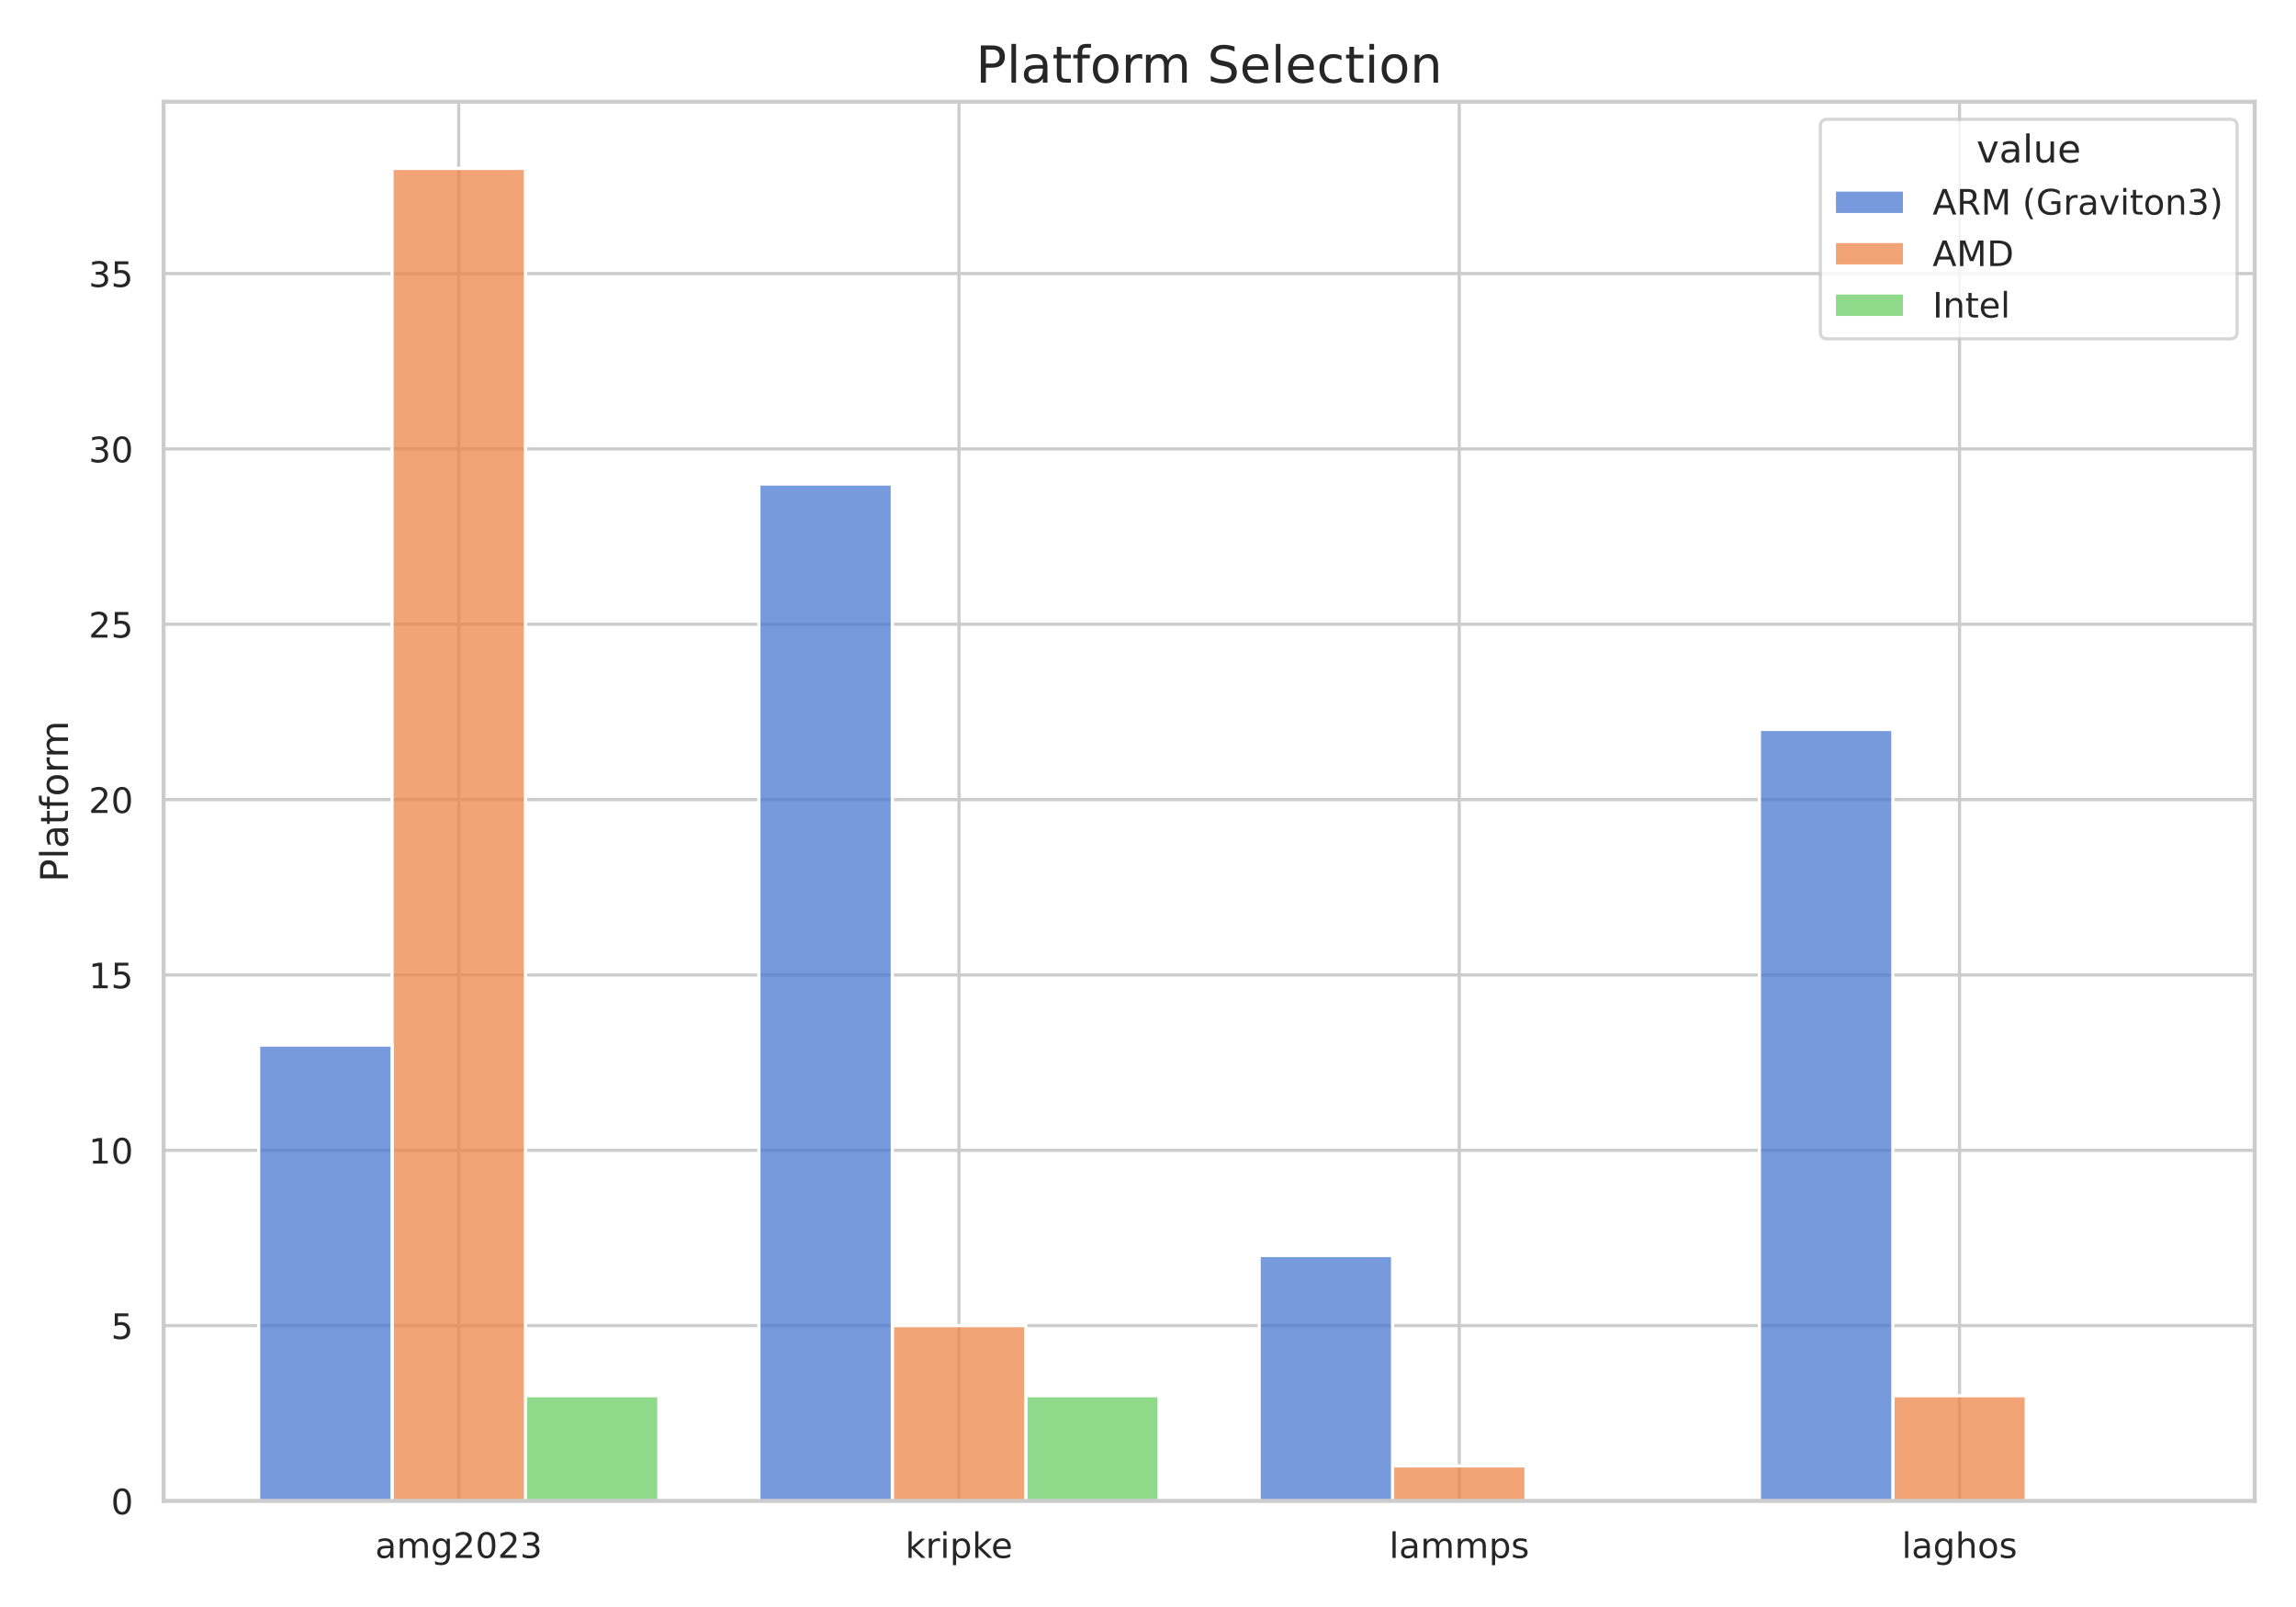
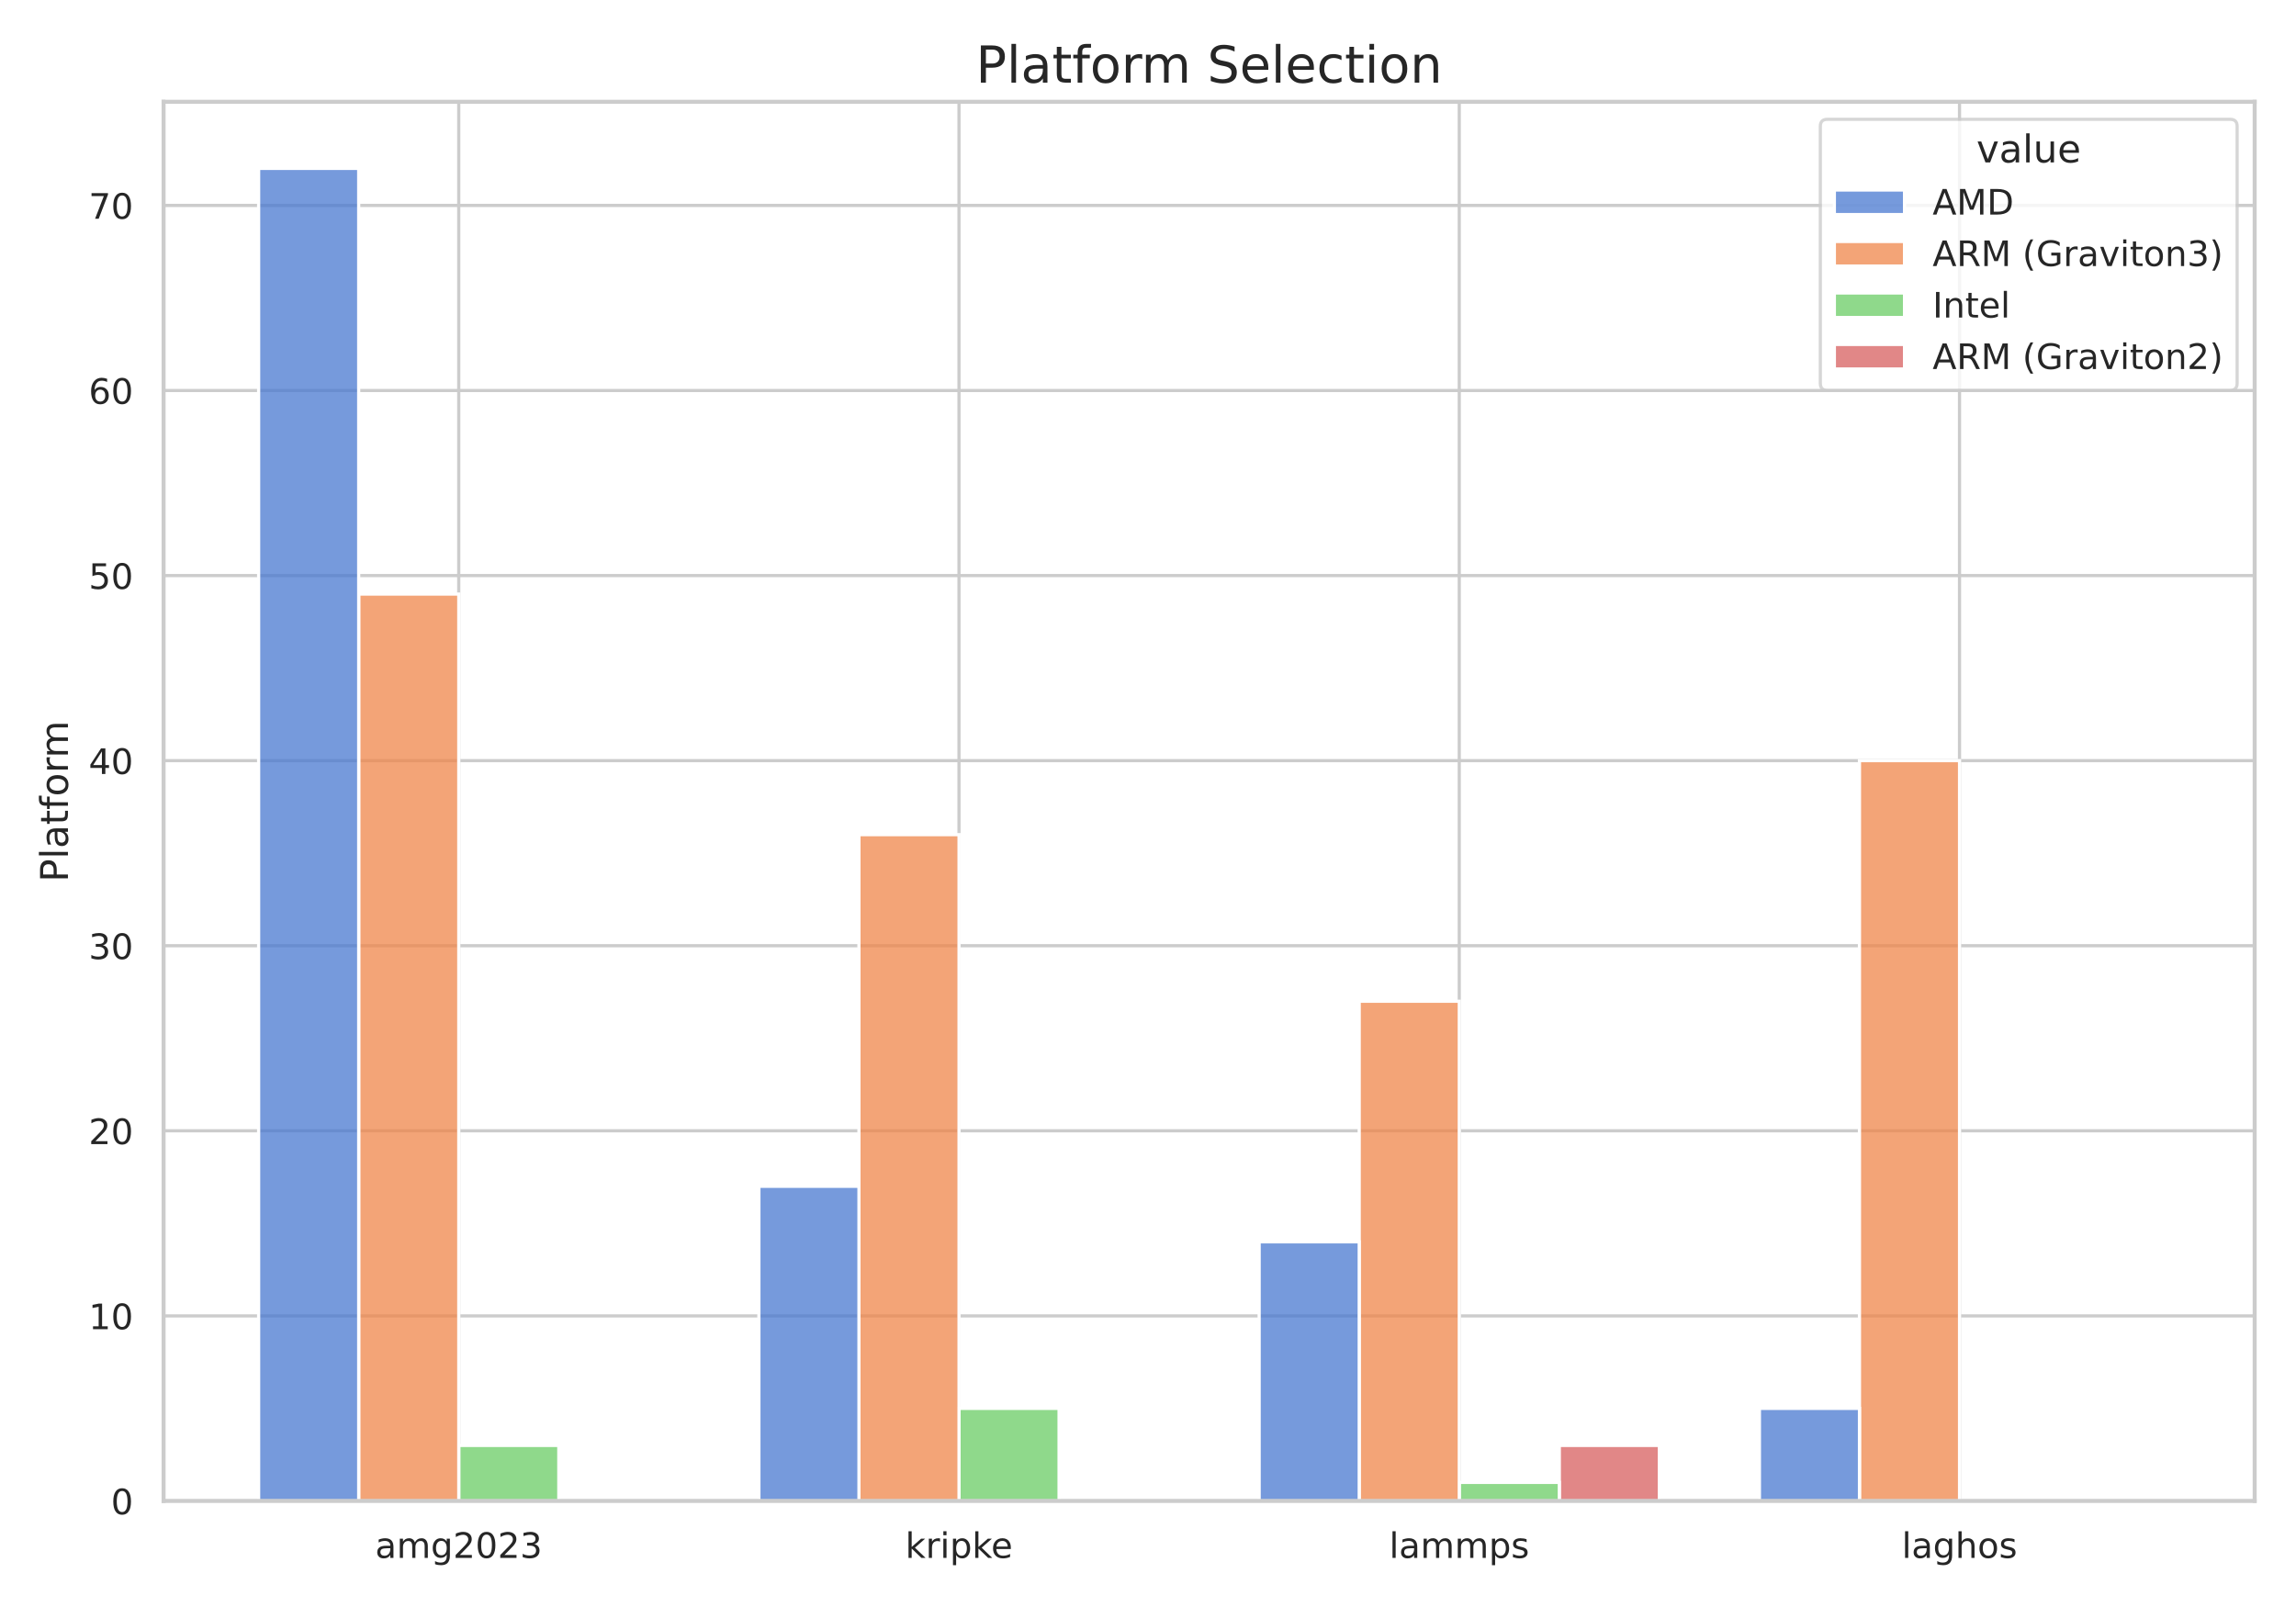
<svg xmlns="http://www.w3.org/2000/svg" xmlns:xlink="http://www.w3.org/1999/xlink" width="720pt" height="504pt" viewBox="0 0 720 504" version="1.1">
  <defs>
    <style type="text/css">*{stroke-linejoin: round; stroke-linecap: butt}</style>
  </defs>
  <g id="figure_1">
    <g id="patch_1">
      <path d="M 0 504  L 720 504  L 720 0  L 0 0  z " style="fill: #ffffff" />
    </g>
    <g id="axes_1">
      <g id="patch_2">
        <path d="M 51.3 470.74  L 707.04 470.74  L 707.04 31.92  L 51.3 31.92  z " style="fill: #ffffff" />
      </g>
      <g id="matplotlib.axis_1">
        <g id="xtick_1">
          <g id="line2d_1">
-             <path d="M 143.857 470.74  L 143.857 31.92  " clip-path="url(#p448a987b25)" style="fill: none; stroke: #cccccc; stroke-linecap: round" />
+             <path d="M 143.857 470.74  L 143.857 31.92  " clip-path="url(#p3494137a84)" style="fill: none; stroke: #cccccc; stroke-linecap: round" />
          </g>
          <g id="text_1">
            <g style="fill: #262626" transform="translate(117.6397 488.5983) scale(0.11 -0.11)">
              <defs>
                <path id="DejaVuSans-61" d="M 2194 1759  Q 1497 1759 1228 1600  Q 959 1441 959 1056  Q 959 750 1161 570  Q 1363 391 1709 391  Q 2188 391 2477 730  Q 2766 1069 2766 1631  L 2766 1759  L 2194 1759  z M 3341 1997  L 3341 0  L 2766 0  L 2766 531  Q 2569 213 2275 61  Q 1981 -91 1556 -91  Q 1019 -91 701 211  Q 384 513 384 1019  Q 384 1609 779 1909  Q 1175 2209 1959 2209  L 2766 2209  L 2766 2266  Q 2766 2663 2505 2880  Q 2244 3097 1772 3097  Q 1472 3097 1187 3025  Q 903 2953 641 2809  L 641 3341  Q 956 3463 1253 3523  Q 1550 3584 1831 3584  Q 2591 3584 2966 3190  Q 3341 2797 3341 1997  z " transform="scale(0.015625)" />
                <path id="DejaVuSans-6d" d="M 3328 2828  Q 3544 3216 3844 3400  Q 4144 3584 4550 3584  Q 5097 3584 5394 3201  Q 5691 2819 5691 2113  L 5691 0  L 5113 0  L 5113 2094  Q 5113 2597 4934 2840  Q 4756 3084 4391 3084  Q 3944 3084 3684 2787  Q 3425 2491 3425 1978  L 3425 0  L 2847 0  L 2847 2094  Q 2847 2600 2669 2842  Q 2491 3084 2119 3084  Q 1678 3084 1418 2786  Q 1159 2488 1159 1978  L 1159 0  L 581 0  L 581 3500  L 1159 3500  L 1159 2956  Q 1356 3278 1631 3431  Q 1906 3584 2284 3584  Q 2666 3584 2933 3390  Q 3200 3197 3328 2828  z " transform="scale(0.015625)" />
                <path id="DejaVuSans-67" d="M 2906 1791  Q 2906 2416 2648 2759  Q 2391 3103 1925 3103  Q 1463 3103 1205 2759  Q 947 2416 947 1791  Q 947 1169 1205 825  Q 1463 481 1925 481  Q 2391 481 2648 825  Q 2906 1169 2906 1791  z M 3481 434  Q 3481 -459 3084 -895  Q 2688 -1331 1869 -1331  Q 1566 -1331 1297 -1286  Q 1028 -1241 775 -1147  L 775 -588  Q 1028 -725 1275 -790  Q 1522 -856 1778 -856  Q 2344 -856 2625 -561  Q 2906 -266 2906 331  L 2906 616  Q 2728 306 2450 153  Q 2172 0 1784 0  Q 1141 0 747 490  Q 353 981 353 1791  Q 353 2603 747 3093  Q 1141 3584 1784 3584  Q 2172 3584 2450 3431  Q 2728 3278 2906 2969  L 2906 3500  L 3481 3500  L 3481 434  z " transform="scale(0.015625)" />
                <path id="DejaVuSans-32" d="M 1228 531  L 3431 531  L 3431 0  L 469 0  L 469 531  Q 828 903 1448 1529  Q 2069 2156 2228 2338  Q 2531 2678 2651 2914  Q 2772 3150 2772 3378  Q 2772 3750 2511 3984  Q 2250 4219 1831 4219  Q 1534 4219 1204 4116  Q 875 4013 500 3803  L 500 4441  Q 881 4594 1212 4672  Q 1544 4750 1819 4750  Q 2544 4750 2975 4387  Q 3406 4025 3406 3419  Q 3406 3131 3298 2873  Q 3191 2616 2906 2266  Q 2828 2175 2409 1742  Q 1991 1309 1228 531  z " transform="scale(0.015625)" />
                <path id="DejaVuSans-30" d="M 2034 4250  Q 1547 4250 1301 3770  Q 1056 3291 1056 2328  Q 1056 1369 1301 889  Q 1547 409 2034 409  Q 2525 409 2770 889  Q 3016 1369 3016 2328  Q 3016 3291 2770 3770  Q 2525 4250 2034 4250  z M 2034 4750  Q 2819 4750 3233 4129  Q 3647 3509 3647 2328  Q 3647 1150 3233 529  Q 2819 -91 2034 -91  Q 1250 -91 836 529  Q 422 1150 422 2328  Q 422 3509 836 4129  Q 1250 4750 2034 4750  z " transform="scale(0.015625)" />
                <path id="DejaVuSans-33" d="M 2597 2516  Q 3050 2419 3304 2112  Q 3559 1806 3559 1356  Q 3559 666 3084 287  Q 2609 -91 1734 -91  Q 1441 -91 1130 -33  Q 819 25 488 141  L 488 750  Q 750 597 1062 519  Q 1375 441 1716 441  Q 2309 441 2620 675  Q 2931 909 2931 1356  Q 2931 1769 2642 2001  Q 2353 2234 1838 2234  L 1294 2234  L 1294 2753  L 1863 2753  Q 2328 2753 2575 2939  Q 2822 3125 2822 3475  Q 2822 3834 2567 4026  Q 2313 4219 1838 4219  Q 1578 4219 1281 4162  Q 984 4106 628 3988  L 628 4550  Q 988 4650 1302 4700  Q 1616 4750 1894 4750  Q 2613 4750 3031 4423  Q 3450 4097 3450 3541  Q 3450 3153 3228 2886  Q 3006 2619 2597 2516  z " transform="scale(0.015625)" />
              </defs>
              <use xlink:href="#DejaVuSans-61" />
              <use xlink:href="#DejaVuSans-6d" x="61.279" />
              <use xlink:href="#DejaVuSans-67" x="158.691" />
              <use xlink:href="#DejaVuSans-32" x="222.168" />
              <use xlink:href="#DejaVuSans-30" x="285.791" />
              <use xlink:href="#DejaVuSans-32" x="349.414" />
              <use xlink:href="#DejaVuSans-33" x="413.037" />
            </g>
          </g>
        </g>
        <g id="xtick_2">
          <g id="line2d_2">
-             <path d="M 300.732 470.74  L 300.732 31.92  " clip-path="url(#p448a987b25)" style="fill: none; stroke: #cccccc; stroke-linecap: round" />
+             <path d="M 300.732 470.74  L 300.732 31.92  " clip-path="url(#p3494137a84)" style="fill: none; stroke: #cccccc; stroke-linecap: round" />
          </g>
          <g id="text_2">
            <g style="fill: #262626" transform="translate(283.897 488.5983) scale(0.11 -0.11)">
              <defs>
                <path id="DejaVuSans-6b" d="M 581 4863  L 1159 4863  L 1159 1991  L 2875 3500  L 3609 3500  L 1753 1863  L 3688 0  L 2938 0  L 1159 1709  L 1159 0  L 581 0  L 581 4863  z " transform="scale(0.015625)" />
                <path id="DejaVuSans-72" d="M 2631 2963  Q 2534 3019 2420 3045  Q 2306 3072 2169 3072  Q 1681 3072 1420 2755  Q 1159 2438 1159 1844  L 1159 0  L 581 0  L 581 3500  L 1159 3500  L 1159 2956  Q 1341 3275 1631 3429  Q 1922 3584 2338 3584  Q 2397 3584 2469 3576  Q 2541 3569 2628 3553  L 2631 2963  z " transform="scale(0.015625)" />
                <path id="DejaVuSans-69" d="M 603 3500  L 1178 3500  L 1178 0  L 603 0  L 603 3500  z M 603 4863  L 1178 4863  L 1178 4134  L 603 4134  L 603 4863  z " transform="scale(0.015625)" />
                <path id="DejaVuSans-70" d="M 1159 525  L 1159 -1331  L 581 -1331  L 581 3500  L 1159 3500  L 1159 2969  Q 1341 3281 1617 3432  Q 1894 3584 2278 3584  Q 2916 3584 3314 3078  Q 3713 2572 3713 1747  Q 3713 922 3314 415  Q 2916 -91 2278 -91  Q 1894 -91 1617 61  Q 1341 213 1159 525  z M 3116 1747  Q 3116 2381 2855 2742  Q 2594 3103 2138 3103  Q 1681 3103 1420 2742  Q 1159 2381 1159 1747  Q 1159 1113 1420 752  Q 1681 391 2138 391  Q 2594 391 2855 752  Q 3116 1113 3116 1747  z " transform="scale(0.015625)" />
                <path id="DejaVuSans-65" d="M 3597 1894  L 3597 1613  L 953 1613  Q 991 1019 1311 708  Q 1631 397 2203 397  Q 2534 397 2845 478  Q 3156 559 3463 722  L 3463 178  Q 3153 47 2828 -22  Q 2503 -91 2169 -91  Q 1331 -91 842 396  Q 353 884 353 1716  Q 353 2575 817 3079  Q 1281 3584 2069 3584  Q 2775 3584 3186 3129  Q 3597 2675 3597 1894  z M 3022 2063  Q 3016 2534 2758 2815  Q 2500 3097 2075 3097  Q 1594 3097 1305 2825  Q 1016 2553 972 2059  L 3022 2063  z " transform="scale(0.015625)" />
              </defs>
              <use xlink:href="#DejaVuSans-6b" />
              <use xlink:href="#DejaVuSans-72" x="57.91" />
              <use xlink:href="#DejaVuSans-69" x="99.023" />
              <use xlink:href="#DejaVuSans-70" x="126.807" />
              <use xlink:href="#DejaVuSans-6b" x="190.283" />
              <use xlink:href="#DejaVuSans-65" x="244.568" />
            </g>
          </g>
        </g>
        <g id="xtick_3">
          <g id="line2d_3">
-             <path d="M 457.608 470.74  L 457.608 31.92  " clip-path="url(#p448a987b25)" style="fill: none; stroke: #cccccc; stroke-linecap: round" />
+             <path d="M 457.608 470.74  L 457.608 31.92  " clip-path="url(#p3494137a84)" style="fill: none; stroke: #cccccc; stroke-linecap: round" />
          </g>
          <g id="text_3">
            <g style="fill: #262626" transform="translate(435.6379 488.5983) scale(0.11 -0.11)">
              <defs>
                <path id="DejaVuSans-6c" d="M 603 4863  L 1178 4863  L 1178 0  L 603 0  L 603 4863  z " transform="scale(0.015625)" />
                <path id="DejaVuSans-73" d="M 2834 3397  L 2834 2853  Q 2591 2978 2328 3040  Q 2066 3103 1784 3103  Q 1356 3103 1142 2972  Q 928 2841 928 2578  Q 928 2378 1081 2264  Q 1234 2150 1697 2047  L 1894 2003  Q 2506 1872 2764 1633  Q 3022 1394 3022 966  Q 3022 478 2636 193  Q 2250 -91 1575 -91  Q 1294 -91 989 -36  Q 684 19 347 128  L 347 722  Q 666 556 975 473  Q 1284 391 1588 391  Q 1994 391 2212 530  Q 2431 669 2431 922  Q 2431 1156 2273 1281  Q 2116 1406 1581 1522  L 1381 1569  Q 847 1681 609 1914  Q 372 2147 372 2553  Q 372 3047 722 3315  Q 1072 3584 1716 3584  Q 2034 3584 2315 3537  Q 2597 3491 2834 3397  z " transform="scale(0.015625)" />
              </defs>
              <use xlink:href="#DejaVuSans-6c" />
              <use xlink:href="#DejaVuSans-61" x="27.783" />
              <use xlink:href="#DejaVuSans-6d" x="89.062" />
              <use xlink:href="#DejaVuSans-6d" x="186.475" />
              <use xlink:href="#DejaVuSans-70" x="283.887" />
              <use xlink:href="#DejaVuSans-73" x="347.363" />
            </g>
          </g>
        </g>
        <g id="xtick_4">
          <g id="line2d_4">
-             <path d="M 614.483 470.74  L 614.483 31.92  " clip-path="url(#p448a987b25)" style="fill: none; stroke: #cccccc; stroke-linecap: round" />
+             <path d="M 614.483 470.74  L 614.483 31.92  " clip-path="url(#p3494137a84)" style="fill: none; stroke: #cccccc; stroke-linecap: round" />
          </g>
          <g id="text_4">
            <g style="fill: #262626" transform="translate(596.3772 488.5983) scale(0.11 -0.11)">
              <defs>
                <path id="DejaVuSans-68" d="M 3513 2113  L 3513 0  L 2938 0  L 2938 2094  Q 2938 2591 2744 2837  Q 2550 3084 2163 3084  Q 1697 3084 1428 2787  Q 1159 2491 1159 1978  L 1159 0  L 581 0  L 581 4863  L 1159 4863  L 1159 2956  Q 1366 3272 1645 3428  Q 1925 3584 2291 3584  Q 2894 3584 3203 3211  Q 3513 2838 3513 2113  z " transform="scale(0.015625)" />
                <path id="DejaVuSans-6f" d="M 1959 3097  Q 1497 3097 1228 2736  Q 959 2375 959 1747  Q 959 1119 1226 758  Q 1494 397 1959 397  Q 2419 397 2687 759  Q 2956 1122 2956 1747  Q 2956 2369 2687 2733  Q 2419 3097 1959 3097  z M 1959 3584  Q 2709 3584 3137 3096  Q 3566 2609 3566 1747  Q 3566 888 3137 398  Q 2709 -91 1959 -91  Q 1206 -91 779 398  Q 353 888 353 1747  Q 353 2609 779 3096  Q 1206 3584 1959 3584  z " transform="scale(0.015625)" />
              </defs>
              <use xlink:href="#DejaVuSans-6c" />
              <use xlink:href="#DejaVuSans-61" x="27.783" />
              <use xlink:href="#DejaVuSans-67" x="89.062" />
              <use xlink:href="#DejaVuSans-68" x="152.539" />
              <use xlink:href="#DejaVuSans-6f" x="215.918" />
              <use xlink:href="#DejaVuSans-73" x="277.1" />
            </g>
          </g>
        </g>
      </g>
      <g id="matplotlib.axis_2">
        <g id="ytick_1">
          <g id="line2d_5">
-             <path d="M 51.3 470.74  L 707.04 470.74  " clip-path="url(#p448a987b25)" style="fill: none; stroke: #cccccc; stroke-linecap: round" />
+             <path d="M 51.3 470.74  L 707.04 470.74  " clip-path="url(#p3494137a84)" style="fill: none; stroke: #cccccc; stroke-linecap: round" />
          </g>
          <g id="text_5">
            <g style="fill: #262626" transform="translate(34.80125 474.9191) scale(0.11 -0.11)">
              <use xlink:href="#DejaVuSans-30" />
            </g>
          </g>
        </g>
        <g id="ytick_2">
          <g id="line2d_6">
-             <path d="M 51.3 415.75  L 707.04 415.75  " clip-path="url(#p448a987b25)" style="fill: none; stroke: #cccccc; stroke-linecap: round" />
+             <path d="M 51.3 412.695  L 707.04 412.695  " clip-path="url(#p3494137a84)" style="fill: none; stroke: #cccccc; stroke-linecap: round" />
          </g>
          <g id="text_6">
-             <g style="fill: #262626" transform="translate(34.80125 419.9292) scale(0.11 -0.11)">
-               <defs>
-                 <path id="DejaVuSans-35" d="M 691 4666  L 3169 4666  L 3169 4134  L 1269 4134  L 1269 2991  Q 1406 3038 1543 3061  Q 1681 3084 1819 3084  Q 2600 3084 3056 2656  Q 3513 2228 3513 1497  Q 3513 744 3044 326  Q 2575 -91 1722 -91  Q 1428 -91 1123 -41  Q 819 9 494 109  L 494 744  Q 775 591 1075 516  Q 1375 441 1709 441  Q 2250 441 2565 725  Q 2881 1009 2881 1497  Q 2881 1984 2565 2268  Q 2250 2553 1709 2553  Q 1456 2553 1204 2497  Q 953 2441 691 2322  L 691 4666  z " transform="scale(0.015625)" />
-               </defs>
-               <use xlink:href="#DejaVuSans-35" />
+             <g style="fill: #262626" transform="translate(27.8025 416.8742) scale(0.11 -0.11)">
+               <defs>
+                 <path id="DejaVuSans-31" d="M 794 531  L 1825 531  L 1825 4091  L 703 3866  L 703 4441  L 1819 4666  L 2450 4666  L 2450 531  L 3481 531  L 3481 0  L 794 0  L 794 531  z " transform="scale(0.015625)" />
+               </defs>
+               <use xlink:href="#DejaVuSans-31" />
+               <use xlink:href="#DejaVuSans-30" x="63.623" />
            </g>
          </g>
        </g>
        <g id="ytick_3">
          <g id="line2d_7">
-             <path d="M 51.3 360.76  L 707.04 360.76  " clip-path="url(#p448a987b25)" style="fill: none; stroke: #cccccc; stroke-linecap: round" />
+             <path d="M 51.3 354.65  L 707.04 354.65  " clip-path="url(#p3494137a84)" style="fill: none; stroke: #cccccc; stroke-linecap: round" />
          </g>
          <g id="text_7">
-             <g style="fill: #262626" transform="translate(27.8025 364.9392) scale(0.11 -0.11)">
-               <defs>
-                 <path id="DejaVuSans-31" d="M 794 531  L 1825 531  L 1825 4091  L 703 3866  L 703 4441  L 1819 4666  L 2450 4666  L 2450 531  L 3481 531  L 3481 0  L 794 0  L 794 531  z " transform="scale(0.015625)" />
-               </defs>
-               <use xlink:href="#DejaVuSans-31" />
+             <g style="fill: #262626" transform="translate(27.8025 358.8292) scale(0.11 -0.11)">
+               <use xlink:href="#DejaVuSans-32" />
              <use xlink:href="#DejaVuSans-30" x="63.623" />
            </g>
          </g>
        </g>
        <g id="ytick_4">
          <g id="line2d_8">
-             <path d="M 51.3 305.77  L 707.04 305.77  " clip-path="url(#p448a987b25)" style="fill: none; stroke: #cccccc; stroke-linecap: round" />
+             <path d="M 51.3 296.605  L 707.04 296.605  " clip-path="url(#p3494137a84)" style="fill: none; stroke: #cccccc; stroke-linecap: round" />
          </g>
          <g id="text_8">
-             <g style="fill: #262626" transform="translate(27.8025 309.9492) scale(0.11 -0.11)">
-               <use xlink:href="#DejaVuSans-31" />
-               <use xlink:href="#DejaVuSans-35" x="63.623" />
+             <g style="fill: #262626" transform="translate(27.8025 300.7842) scale(0.11 -0.11)">
+               <use xlink:href="#DejaVuSans-33" />
+               <use xlink:href="#DejaVuSans-30" x="63.623" />
            </g>
          </g>
        </g>
        <g id="ytick_5">
          <g id="line2d_9">
-             <path d="M 51.3 250.78  L 707.04 250.78  " clip-path="url(#p448a987b25)" style="fill: none; stroke: #cccccc; stroke-linecap: round" />
+             <path d="M 51.3 238.56  L 707.04 238.56  " clip-path="url(#p3494137a84)" style="fill: none; stroke: #cccccc; stroke-linecap: round" />
          </g>
          <g id="text_9">
-             <g style="fill: #262626" transform="translate(27.8025 254.9592) scale(0.11 -0.11)">
-               <use xlink:href="#DejaVuSans-32" />
+             <g style="fill: #262626" transform="translate(27.8025 242.7392) scale(0.11 -0.11)">
+               <defs>
+                 <path id="DejaVuSans-34" d="M 2419 4116  L 825 1625  L 2419 1625  L 2419 4116  z M 2253 4666  L 3047 4666  L 3047 1625  L 3713 1625  L 3713 1100  L 3047 1100  L 3047 0  L 2419 0  L 2419 1100  L 313 1100  L 313 1709  L 2253 4666  z " transform="scale(0.015625)" />
+               </defs>
+               <use xlink:href="#DejaVuSans-34" />
              <use xlink:href="#DejaVuSans-30" x="63.623" />
            </g>
          </g>
        </g>
        <g id="ytick_6">
          <g id="line2d_10">
-             <path d="M 51.3 195.79  L 707.04 195.79  " clip-path="url(#p448a987b25)" style="fill: none; stroke: #cccccc; stroke-linecap: round" />
+             <path d="M 51.3 180.515  L 707.04 180.515  " clip-path="url(#p3494137a84)" style="fill: none; stroke: #cccccc; stroke-linecap: round" />
          </g>
          <g id="text_10">
-             <g style="fill: #262626" transform="translate(27.8025 199.9693) scale(0.11 -0.11)">
-               <use xlink:href="#DejaVuSans-32" />
-               <use xlink:href="#DejaVuSans-35" x="63.623" />
+             <g style="fill: #262626" transform="translate(27.8025 184.6943) scale(0.11 -0.11)">
+               <defs>
+                 <path id="DejaVuSans-35" d="M 691 4666  L 3169 4666  L 3169 4134  L 1269 4134  L 1269 2991  Q 1406 3038 1543 3061  Q 1681 3084 1819 3084  Q 2600 3084 3056 2656  Q 3513 2228 3513 1497  Q 3513 744 3044 326  Q 2575 -91 1722 -91  Q 1428 -91 1123 -41  Q 819 9 494 109  L 494 744  Q 775 591 1075 516  Q 1375 441 1709 441  Q 2250 441 2565 725  Q 2881 1009 2881 1497  Q 2881 1984 2565 2268  Q 2250 2553 1709 2553  Q 1456 2553 1204 2497  Q 953 2441 691 2322  L 691 4666  z " transform="scale(0.015625)" />
+               </defs>
+               <use xlink:href="#DejaVuSans-35" />
+               <use xlink:href="#DejaVuSans-30" x="63.623" />
            </g>
          </g>
        </g>
        <g id="ytick_7">
          <g id="line2d_11">
-             <path d="M 51.3 140.8  L 707.04 140.8  " clip-path="url(#p448a987b25)" style="fill: none; stroke: #cccccc; stroke-linecap: round" />
+             <path d="M 51.3 122.47  L 707.04 122.47  " clip-path="url(#p3494137a84)" style="fill: none; stroke: #cccccc; stroke-linecap: round" />
          </g>
          <g id="text_11">
-             <g style="fill: #262626" transform="translate(27.8025 144.9793) scale(0.11 -0.11)">
-               <use xlink:href="#DejaVuSans-33" />
+             <g style="fill: #262626" transform="translate(27.8025 126.6493) scale(0.11 -0.11)">
+               <defs>
+                 <path id="DejaVuSans-36" d="M 2113 2584  Q 1688 2584 1439 2293  Q 1191 2003 1191 1497  Q 1191 994 1439 701  Q 1688 409 2113 409  Q 2538 409 2786 701  Q 3034 994 3034 1497  Q 3034 2003 2786 2293  Q 2538 2584 2113 2584  z M 3366 4563  L 3366 3988  Q 3128 4100 2886 4159  Q 2644 4219 2406 4219  Q 1781 4219 1451 3797  Q 1122 3375 1075 2522  Q 1259 2794 1537 2939  Q 1816 3084 2150 3084  Q 2853 3084 3261 2657  Q 3669 2231 3669 1497  Q 3669 778 3244 343  Q 2819 -91 2113 -91  Q 1303 -91 875 529  Q 447 1150 447 2328  Q 447 3434 972 4092  Q 1497 4750 2381 4750  Q 2619 4750 2861 4703  Q 3103 4656 3366 4563  z " transform="scale(0.015625)" />
+               </defs>
+               <use xlink:href="#DejaVuSans-36" />
              <use xlink:href="#DejaVuSans-30" x="63.623" />
            </g>
          </g>
        </g>
        <g id="ytick_8">
          <g id="line2d_12">
-             <path d="M 51.3 85.81  L 707.04 85.81  " clip-path="url(#p448a987b25)" style="fill: none; stroke: #cccccc; stroke-linecap: round" />
+             <path d="M 51.3 64.425  L 707.04 64.425  " clip-path="url(#p3494137a84)" style="fill: none; stroke: #cccccc; stroke-linecap: round" />
          </g>
          <g id="text_12">
-             <g style="fill: #262626" transform="translate(27.8025 89.98932) scale(0.11 -0.11)">
-               <use xlink:href="#DejaVuSans-33" />
-               <use xlink:href="#DejaVuSans-35" x="63.623" />
+             <g style="fill: #262626" transform="translate(27.8025 68.60433) scale(0.11 -0.11)">
+               <defs>
+                 <path id="DejaVuSans-37" d="M 525 4666  L 3525 4666  L 3525 4397  L 1831 0  L 1172 0  L 2766 4134  L 525 4134  L 525 4666  z " transform="scale(0.015625)" />
+               </defs>
+               <use xlink:href="#DejaVuSans-37" />
+               <use xlink:href="#DejaVuSans-30" x="63.623" />
            </g>
          </g>
        </g>
        <g id="text_13">
          <g style="fill: #262626" transform="translate(21.30688 276.6331) rotate(-90) scale(0.12 -0.12)">
            <defs>
              <path id="DejaVuSans-50" d="M 1259 4147  L 1259 2394  L 2053 2394  Q 2494 2394 2734 2622  Q 2975 2850 2975 3272  Q 2975 3691 2734 3919  Q 2494 4147 2053 4147  L 1259 4147  z M 628 4666  L 2053 4666  Q 2838 4666 3239 4311  Q 3641 3956 3641 3272  Q 3641 2581 3239 2228  Q 2838 1875 2053 1875  L 1259 1875  L 1259 0  L 628 0  L 628 4666  z " transform="scale(0.015625)" />
              <path id="DejaVuSans-74" d="M 1172 4494  L 1172 3500  L 2356 3500  L 2356 3053  L 1172 3053  L 1172 1153  Q 1172 725 1289 603  Q 1406 481 1766 481  L 2356 481  L 2356 0  L 1766 0  Q 1100 0 847 248  Q 594 497 594 1153  L 594 3053  L 172 3053  L 172 3500  L 594 3500  L 594 4494  L 1172 4494  z " transform="scale(0.015625)" />
              <path id="DejaVuSans-66" d="M 2375 4863  L 2375 4384  L 1825 4384  Q 1516 4384 1395 4259  Q 1275 4134 1275 3809  L 1275 3500  L 2222 3500  L 2222 3053  L 1275 3053  L 1275 0  L 697 0  L 697 3053  L 147 3053  L 147 3500  L 697 3500  L 697 3744  Q 697 4328 969 4595  Q 1241 4863 1831 4863  L 2375 4863  z " transform="scale(0.015625)" />
            </defs>
            <use xlink:href="#DejaVuSans-50" />
            <use xlink:href="#DejaVuSans-6c" x="60.303" />
            <use xlink:href="#DejaVuSans-61" x="88.086" />
            <use xlink:href="#DejaVuSans-74" x="149.365" />
            <use xlink:href="#DejaVuSans-66" x="188.574" />
            <use xlink:href="#DejaVuSans-6f" x="223.779" />
            <use xlink:href="#DejaVuSans-72" x="284.961" />
            <use xlink:href="#DejaVuSans-6d" x="324.324" />
          </g>
        </g>
      </g>
      <g id="patch_3">
-         <path d="M 164.773 470.74  L 206.607 470.74  L 206.607 437.746  L 164.773 437.746  z " clip-path="url(#p448a987b25)" style="fill: #6acc64; fill-opacity: 0.75; stroke: #ffffff; stroke-linejoin: miter" />
+         <path d="M 175.232 470.74  L 206.607 470.74  L 206.607 470.74  L 175.232 470.74  z " clip-path="url(#p3494137a84)" style="fill: #d65f5f; fill-opacity: 0.75; stroke: #ffffff; stroke-linejoin: miter" />
      </g>
      <g id="patch_4">
-         <path d="M 321.649 470.74  L 363.482 470.74  L 363.482 437.746  L 321.649 437.746  z " clip-path="url(#p448a987b25)" style="fill: #6acc64; fill-opacity: 0.75; stroke: #ffffff; stroke-linejoin: miter" />
+         <path d="M 332.107 470.74  L 363.482 470.74  L 363.482 470.74  L 332.107 470.74  z " clip-path="url(#p3494137a84)" style="fill: #d65f5f; fill-opacity: 0.75; stroke: #ffffff; stroke-linejoin: miter" />
      </g>
      <g id="patch_5">
-         <path d="M 478.525 470.74  L 520.358 470.74  L 520.358 470.74  L 478.525 470.74  z " clip-path="url(#p448a987b25)" style="fill: #6acc64; fill-opacity: 0.75; stroke: #ffffff; stroke-linejoin: miter" />
+         <path d="M 488.983 470.74  L 520.358 470.74  L 520.358 453.327  L 488.983 453.327  z " clip-path="url(#p3494137a84)" style="fill: #d65f5f; fill-opacity: 0.75; stroke: #ffffff; stroke-linejoin: miter" />
      </g>
      <g id="patch_6">
-         <path d="M 635.4 470.74  L 677.234 470.74  L 677.234 470.74  L 635.4 470.74  z " clip-path="url(#p448a987b25)" style="fill: #6acc64; fill-opacity: 0.75; stroke: #ffffff; stroke-linejoin: miter" />
+         <path d="M 645.859 470.74  L 677.234 470.74  L 677.234 470.74  L 645.859 470.74  z " clip-path="url(#p3494137a84)" style="fill: #d65f5f; fill-opacity: 0.75; stroke: #ffffff; stroke-linejoin: miter" />
      </g>
      <g id="patch_7">
-         <path d="M 122.94 470.74  L 164.773 470.74  L 164.773 52.816  L 122.94 52.816  z " clip-path="url(#p448a987b25)" style="fill: #ee854a; fill-opacity: 0.75; stroke: #ffffff; stroke-linejoin: miter" />
+         <path d="M 143.857 470.74  L 175.232 470.74  L 175.232 453.327  L 143.857 453.327  z " clip-path="url(#p3494137a84)" style="fill: #6acc64; fill-opacity: 0.75; stroke: #ffffff; stroke-linejoin: miter" />
      </g>
      <g id="patch_8">
-         <path d="M 279.815 470.74  L 321.649 470.74  L 321.649 415.75  L 279.815 415.75  z " clip-path="url(#p448a987b25)" style="fill: #ee854a; fill-opacity: 0.75; stroke: #ffffff; stroke-linejoin: miter" />
+         <path d="M 300.732 470.74  L 332.107 470.74  L 332.107 441.718  L 300.732 441.718  z " clip-path="url(#p3494137a84)" style="fill: #6acc64; fill-opacity: 0.75; stroke: #ffffff; stroke-linejoin: miter" />
      </g>
      <g id="patch_9">
-         <path d="M 436.691 470.74  L 478.525 470.74  L 478.525 459.742  L 436.691 459.742  z " clip-path="url(#p448a987b25)" style="fill: #ee854a; fill-opacity: 0.75; stroke: #ffffff; stroke-linejoin: miter" />
+         <path d="M 457.608 470.74  L 488.983 470.74  L 488.983 464.936  L 457.608 464.936  z " clip-path="url(#p3494137a84)" style="fill: #6acc64; fill-opacity: 0.75; stroke: #ffffff; stroke-linejoin: miter" />
      </g>
      <g id="patch_10">
-         <path d="M 593.567 470.74  L 635.4 470.74  L 635.4 437.746  L 593.567 437.746  z " clip-path="url(#p448a987b25)" style="fill: #ee854a; fill-opacity: 0.75; stroke: #ffffff; stroke-linejoin: miter" />
+         <path d="M 614.483 470.74  L 645.859 470.74  L 645.859 470.74  L 614.483 470.74  z " clip-path="url(#p3494137a84)" style="fill: #6acc64; fill-opacity: 0.75; stroke: #ffffff; stroke-linejoin: miter" />
      </g>
      <g id="patch_11">
-         <path d="M 81.106 470.74  L 122.94 470.74  L 122.94 327.766  L 81.106 327.766  z " clip-path="url(#p448a987b25)" style="fill: #4878d0; fill-opacity: 0.75; stroke: #ffffff; stroke-linejoin: miter" />
+         <path d="M 112.481 470.74  L 143.857 470.74  L 143.857 186.32  L 112.481 186.32  z " clip-path="url(#p3494137a84)" style="fill: #ee854a; fill-opacity: 0.75; stroke: #ffffff; stroke-linejoin: miter" />
      </g>
      <g id="patch_12">
-         <path d="M 237.982 470.74  L 279.815 470.74  L 279.815 151.798  L 237.982 151.798  z " clip-path="url(#p448a987b25)" style="fill: #4878d0; fill-opacity: 0.75; stroke: #ffffff; stroke-linejoin: miter" />
+         <path d="M 269.357 470.74  L 300.732 470.74  L 300.732 261.778  L 269.357 261.778  z " clip-path="url(#p3494137a84)" style="fill: #ee854a; fill-opacity: 0.75; stroke: #ffffff; stroke-linejoin: miter" />
      </g>
      <g id="patch_13">
-         <path d="M 394.858 470.74  L 436.691 470.74  L 436.691 393.754  L 394.858 393.754  z " clip-path="url(#p448a987b25)" style="fill: #4878d0; fill-opacity: 0.75; stroke: #ffffff; stroke-linejoin: miter" />
+         <path d="M 426.233 470.74  L 457.608 470.74  L 457.608 314.019  L 426.233 314.019  z " clip-path="url(#p3494137a84)" style="fill: #ee854a; fill-opacity: 0.75; stroke: #ffffff; stroke-linejoin: miter" />
      </g>
      <g id="patch_14">
-         <path d="M 551.733 470.74  L 593.567 470.74  L 593.567 228.784  L 551.733 228.784  z " clip-path="url(#p448a987b25)" style="fill: #4878d0; fill-opacity: 0.75; stroke: #ffffff; stroke-linejoin: miter" />
+         <path d="M 583.108 470.74  L 614.483 470.74  L 614.483 238.56  L 583.108 238.56  z " clip-path="url(#p3494137a84)" style="fill: #ee854a; fill-opacity: 0.75; stroke: #ffffff; stroke-linejoin: miter" />
      </g>
      <g id="patch_15">
+         <path d="M 81.106 470.74  L 112.481 470.74  L 112.481 52.816  L 81.106 52.816  z " clip-path="url(#p3494137a84)" style="fill: #4878d0; fill-opacity: 0.75; stroke: #ffffff; stroke-linejoin: miter" />
+       </g>
+       <g id="patch_16">
+         <path d="M 237.982 470.74  L 269.357 470.74  L 269.357 372.064  L 237.982 372.064  z " clip-path="url(#p3494137a84)" style="fill: #4878d0; fill-opacity: 0.75; stroke: #ffffff; stroke-linejoin: miter" />
+       </g>
+       <g id="patch_17">
+         <path d="M 394.858 470.74  L 426.233 470.74  L 426.233 389.477  L 394.858 389.477  z " clip-path="url(#p3494137a84)" style="fill: #4878d0; fill-opacity: 0.75; stroke: #ffffff; stroke-linejoin: miter" />
+       </g>
+       <g id="patch_18">
+         <path d="M 551.733 470.74  L 583.108 470.74  L 583.108 441.718  L 551.733 441.718  z " clip-path="url(#p3494137a84)" style="fill: #4878d0; fill-opacity: 0.75; stroke: #ffffff; stroke-linejoin: miter" />
+       </g>
+       <g id="patch_19">
        <path d="M 51.3 470.74  L 51.3 31.92  " style="fill: none; stroke: #cccccc; stroke-width: 1.25; stroke-linejoin: miter; stroke-linecap: square" />
      </g>
-       <g id="patch_16">
+       <g id="patch_20">
        <path d="M 707.04 470.74  L 707.04 31.92  " style="fill: none; stroke: #cccccc; stroke-width: 1.25; stroke-linejoin: miter; stroke-linecap: square" />
      </g>
-       <g id="patch_17">
+       <g id="patch_21">
        <path d="M 51.3 470.74  L 707.04 470.74  " style="fill: none; stroke: #cccccc; stroke-width: 1.25; stroke-linejoin: miter; stroke-linecap: square" />
      </g>
-       <g id="patch_18">
+       <g id="patch_22">
        <path d="M 51.3 31.92  L 707.04 31.92  " style="fill: none; stroke: #cccccc; stroke-width: 1.25; stroke-linejoin: miter; stroke-linecap: square" />
      </g>
      <g id="text_14">
        <g style="fill: #262626" transform="translate(306.0213 25.92) scale(0.16 -0.16)">
          <defs>
            <path id="DejaVuSans-20" transform="scale(0.015625)" />
            <path id="DejaVuSans-53" d="M 3425 4513  L 3425 3897  Q 3066 4069 2747 4153  Q 2428 4238 2131 4238  Q 1616 4238 1336 4038  Q 1056 3838 1056 3469  Q 1056 3159 1242 3001  Q 1428 2844 1947 2747  L 2328 2669  Q 3034 2534 3370 2195  Q 3706 1856 3706 1288  Q 3706 609 3251 259  Q 2797 -91 1919 -91  Q 1588 -91 1214 -16  Q 841 59 441 206  L 441 856  Q 825 641 1194 531  Q 1563 422 1919 422  Q 2459 422 2753 634  Q 3047 847 3047 1241  Q 3047 1584 2836 1778  Q 2625 1972 2144 2069  L 1759 2144  Q 1053 2284 737 2584  Q 422 2884 422 3419  Q 422 4038 858 4394  Q 1294 4750 2059 4750  Q 2388 4750 2728 4690  Q 3069 4631 3425 4513  z " transform="scale(0.015625)" />
            <path id="DejaVuSans-63" d="M 3122 3366  L 3122 2828  Q 2878 2963 2633 3030  Q 2388 3097 2138 3097  Q 1578 3097 1268 2742  Q 959 2388 959 1747  Q 959 1106 1268 751  Q 1578 397 2138 397  Q 2388 397 2633 464  Q 2878 531 3122 666  L 3122 134  Q 2881 22 2623 -34  Q 2366 -91 2075 -91  Q 1284 -91 818 406  Q 353 903 353 1747  Q 353 2603 823 3093  Q 1294 3584 2113 3584  Q 2378 3584 2631 3529  Q 2884 3475 3122 3366  z " transform="scale(0.015625)" />
            <path id="DejaVuSans-6e" d="M 3513 2113  L 3513 0  L 2938 0  L 2938 2094  Q 2938 2591 2744 2837  Q 2550 3084 2163 3084  Q 1697 3084 1428 2787  Q 1159 2491 1159 1978  L 1159 0  L 581 0  L 581 3500  L 1159 3500  L 1159 2956  Q 1366 3272 1645 3428  Q 1925 3584 2291 3584  Q 2894 3584 3203 3211  Q 3513 2838 3513 2113  z " transform="scale(0.015625)" />
          </defs>
          <use xlink:href="#DejaVuSans-50" />
          <use xlink:href="#DejaVuSans-6c" x="60.303" />
          <use xlink:href="#DejaVuSans-61" x="88.086" />
          <use xlink:href="#DejaVuSans-74" x="149.365" />
          <use xlink:href="#DejaVuSans-66" x="188.574" />
          <use xlink:href="#DejaVuSans-6f" x="223.779" />
          <use xlink:href="#DejaVuSans-72" x="284.961" />
          <use xlink:href="#DejaVuSans-6d" x="324.324" />
          <use xlink:href="#DejaVuSans-20" x="421.736" />
          <use xlink:href="#DejaVuSans-53" x="453.523" />
          <use xlink:href="#DejaVuSans-65" x="517" />
          <use xlink:href="#DejaVuSans-6c" x="578.523" />
          <use xlink:href="#DejaVuSans-65" x="606.307" />
          <use xlink:href="#DejaVuSans-63" x="667.83" />
          <use xlink:href="#DejaVuSans-74" x="722.811" />
          <use xlink:href="#DejaVuSans-69" x="762.02" />
          <use xlink:href="#DejaVuSans-6f" x="789.803" />
          <use xlink:href="#DejaVuSans-6e" x="850.984" />
        </g>
      </g>
      <g id="legend_1">
-         <g id="patch_19">
-           <path d="M 573.036 106.272  L 699.34 106.272  Q 701.54 106.272 701.54 104.072  L 701.54 39.62  Q 701.54 37.42 699.34 37.42  L 573.036 37.42  Q 570.836 37.42 570.836 39.62  L 570.836 104.072  Q 570.836 106.272 573.036 106.272  z " style="fill: #ffffff; opacity: 0.8; stroke: #cccccc; stroke-linejoin: miter" />
+         <g id="patch_23">
+           <path d="M 573.036 122.418  L 699.34 122.418  Q 701.54 122.418 701.54 120.218  L 701.54 39.62  Q 701.54 37.42 699.34 37.42  L 573.036 37.42  Q 570.836 37.42 570.836 39.62  L 570.836 120.218  Q 570.836 122.418 573.036 122.418  z " style="fill: #ffffff; opacity: 0.8; stroke: #cccccc; stroke-linejoin: miter" />
        </g>
        <g id="text_15">
          <g style="fill: #262626" transform="translate(619.7986 50.93812) scale(0.12 -0.12)">
            <defs>
              <path id="DejaVuSans-76" d="M 191 3500  L 800 3500  L 1894 563  L 2988 3500  L 3597 3500  L 2284 0  L 1503 0  L 191 3500  z " transform="scale(0.015625)" />
              <path id="DejaVuSans-75" d="M 544 1381  L 544 3500  L 1119 3500  L 1119 1403  Q 1119 906 1312 657  Q 1506 409 1894 409  Q 2359 409 2629 706  Q 2900 1003 2900 1516  L 2900 3500  L 3475 3500  L 3475 0  L 2900 0  L 2900 538  Q 2691 219 2414 64  Q 2138 -91 1772 -91  Q 1169 -91 856 284  Q 544 659 544 1381  z M 1991 3584  L 1991 3584  z " transform="scale(0.015625)" />
            </defs>
            <use xlink:href="#DejaVuSans-76" />
            <use xlink:href="#DejaVuSans-61" x="59.18" />
            <use xlink:href="#DejaVuSans-6c" x="120.459" />
            <use xlink:href="#DejaVuSans-75" x="148.242" />
            <use xlink:href="#DejaVuSans-65" x="211.621" />
          </g>
        </g>
-         <g id="patch_20">
+         <g id="patch_24">
          <path d="M 575.236 67.292  L 597.236 67.292  L 597.236 59.592  L 575.236 59.592  z " style="fill: #4878d0; fill-opacity: 0.75; stroke: #ffffff; stroke-linejoin: miter" />
        </g>
        <g id="text_16">
          <g style="fill: #262626" transform="translate(606.0359 67.29203) scale(0.11 -0.11)">
            <defs>
              <path id="DejaVuSans-41" d="M 2188 4044  L 1331 1722  L 3047 1722  L 2188 4044  z M 1831 4666  L 2547 4666  L 4325 0  L 3669 0  L 3244 1197  L 1141 1197  L 716 0  L 50 0  L 1831 4666  z " transform="scale(0.015625)" />
+               <path id="DejaVuSans-4d" d="M 628 4666  L 1569 4666  L 2759 1491  L 3956 4666  L 4897 4666  L 4897 0  L 4281 0  L 4281 4097  L 3078 897  L 2444 897  L 1241 4097  L 1241 0  L 628 0  L 628 4666  z " transform="scale(0.015625)" />
+               <path id="DejaVuSans-44" d="M 1259 4147  L 1259 519  L 2022 519  Q 2988 519 3436 956  Q 3884 1394 3884 2338  Q 3884 3275 3436 3711  Q 2988 4147 2022 4147  L 1259 4147  z M 628 4666  L 1925 4666  Q 3281 4666 3915 4102  Q 4550 3538 4550 2338  Q 4550 1131 3912 565  Q 3275 0 1925 0  L 628 0  L 628 4666  z " transform="scale(0.015625)" />
+             </defs>
+             <use xlink:href="#DejaVuSans-41" />
+             <use xlink:href="#DejaVuSans-4d" x="68.408" />
+             <use xlink:href="#DejaVuSans-44" x="154.688" />
+           </g>
+         </g>
+         <g id="patch_25">
+           <path d="M 575.236 83.438  L 597.236 83.438  L 597.236 75.738  L 575.236 75.738  z " style="fill: #ee854a; fill-opacity: 0.75; stroke: #ffffff; stroke-linejoin: miter" />
+         </g>
+         <g id="text_17">
+           <g style="fill: #262626" transform="translate(606.0359 83.43797) scale(0.11 -0.11)">
+             <defs>
              <path id="DejaVuSans-52" d="M 2841 2188  Q 3044 2119 3236 1894  Q 3428 1669 3622 1275  L 4263 0  L 3584 0  L 2988 1197  Q 2756 1666 2539 1819  Q 2322 1972 1947 1972  L 1259 1972  L 1259 0  L 628 0  L 628 4666  L 2053 4666  Q 2853 4666 3247 4331  Q 3641 3997 3641 3322  Q 3641 2881 3436 2590  Q 3231 2300 2841 2188  z M 1259 4147  L 1259 2491  L 2053 2491  Q 2509 2491 2742 2702  Q 2975 2913 2975 3322  Q 2975 3731 2742 3939  Q 2509 4147 2053 4147  L 1259 4147  z " transform="scale(0.015625)" />
-               <path id="DejaVuSans-4d" d="M 628 4666  L 1569 4666  L 2759 1491  L 3956 4666  L 4897 4666  L 4897 0  L 4281 0  L 4281 4097  L 3078 897  L 2444 897  L 1241 4097  L 1241 0  L 628 0  L 628 4666  z " transform="scale(0.015625)" />
              <path id="DejaVuSans-28" d="M 1984 4856  Q 1566 4138 1362 3434  Q 1159 2731 1159 2009  Q 1159 1288 1364 580  Q 1569 -128 1984 -844  L 1484 -844  Q 1016 -109 783 600  Q 550 1309 550 2009  Q 550 2706 781 3412  Q 1013 4119 1484 4856  L 1984 4856  z " transform="scale(0.015625)" />
              <path id="DejaVuSans-47" d="M 3809 666  L 3809 1919  L 2778 1919  L 2778 2438  L 4434 2438  L 4434 434  Q 4069 175 3628 42  Q 3188 -91 2688 -91  Q 1594 -91 976 548  Q 359 1188 359 2328  Q 359 3472 976 4111  Q 1594 4750 2688 4750  Q 3144 4750 3555 4637  Q 3966 4525 4313 4306  L 4313 3634  Q 3963 3931 3569 4081  Q 3175 4231 2741 4231  Q 1884 4231 1454 3753  Q 1025 3275 1025 2328  Q 1025 1384 1454 906  Q 1884 428 2741 428  Q 3075 428 3337 486  Q 3600 544 3809 666  z " transform="scale(0.015625)" />
              <path id="DejaVuSans-29" d="M 513 4856  L 1013 4856  Q 1481 4119 1714 3412  Q 1947 2706 1947 2009  Q 1947 1309 1714 600  Q 1481 -109 1013 -844  L 513 -844  Q 928 -128 1133 580  Q 1338 1288 1338 2009  Q 1338 2731 1133 3434  Q 928 4138 513 4856  z " transform="scale(0.015625)" />
            </defs>
            <use xlink:href="#DejaVuSans-41" />
            <use xlink:href="#DejaVuSans-52" x="68.408" />
            <use xlink:href="#DejaVuSans-4d" x="137.891" />
            <use xlink:href="#DejaVuSans-20" x="224.17" />
            <use xlink:href="#DejaVuSans-28" x="255.957" />
            <use xlink:href="#DejaVuSans-47" x="294.971" />
            <use xlink:href="#DejaVuSans-72" x="372.461" />
            <use xlink:href="#DejaVuSans-61" x="413.574" />
            <use xlink:href="#DejaVuSans-76" x="474.854" />
            <use xlink:href="#DejaVuSans-69" x="534.033" />
            <use xlink:href="#DejaVuSans-74" x="561.816" />
            <use xlink:href="#DejaVuSans-6f" x="601.025" />
            <use xlink:href="#DejaVuSans-6e" x="662.207" />
            <use xlink:href="#DejaVuSans-33" x="725.586" />
            <use xlink:href="#DejaVuSans-29" x="789.209" />
          </g>
        </g>
-         <g id="patch_21">
-           <path d="M 575.236 83.438  L 597.236 83.438  L 597.236 75.738  L 575.236 75.738  z " style="fill: #ee854a; fill-opacity: 0.75; stroke: #ffffff; stroke-linejoin: miter" />
-         </g>
-         <g id="text_17">
-           <g style="fill: #262626" transform="translate(606.0359 83.43797) scale(0.11 -0.11)">
-             <defs>
-               <path id="DejaVuSans-44" d="M 1259 4147  L 1259 519  L 2022 519  Q 2988 519 3436 956  Q 3884 1394 3884 2338  Q 3884 3275 3436 3711  Q 2988 4147 2022 4147  L 1259 4147  z M 628 4666  L 1925 4666  Q 3281 4666 3915 4102  Q 4550 3538 4550 2338  Q 4550 1131 3912 565  Q 3275 0 1925 0  L 628 0  L 628 4666  z " transform="scale(0.015625)" />
-             </defs>
-             <use xlink:href="#DejaVuSans-41" />
-             <use xlink:href="#DejaVuSans-4d" x="68.408" />
-             <use xlink:href="#DejaVuSans-44" x="154.688" />
-           </g>
-         </g>
-         <g id="patch_22">
+         <g id="patch_26">
          <path d="M 575.236 99.584  L 597.236 99.584  L 597.236 91.884  L 575.236 91.884  z " style="fill: #6acc64; fill-opacity: 0.75; stroke: #ffffff; stroke-linejoin: miter" />
        </g>
        <g id="text_18">
          <g style="fill: #262626" transform="translate(606.0359 99.58391) scale(0.11 -0.11)">
            <defs>
              <path id="DejaVuSans-49" d="M 628 4666  L 1259 4666  L 1259 0  L 628 0  L 628 4666  z " transform="scale(0.015625)" />
            </defs>
            <use xlink:href="#DejaVuSans-49" />
            <use xlink:href="#DejaVuSans-6e" x="29.492" />
            <use xlink:href="#DejaVuSans-74" x="92.871" />
            <use xlink:href="#DejaVuSans-65" x="132.08" />
            <use xlink:href="#DejaVuSans-6c" x="193.604" />
          </g>
        </g>
+         <g id="patch_27">
+           <path d="M 575.236 115.73  L 597.236 115.73  L 597.236 108.03  L 575.236 108.03  z " style="fill: #d65f5f; fill-opacity: 0.75; stroke: #ffffff; stroke-linejoin: miter" />
+         </g>
+         <g id="text_19">
+           <g style="fill: #262626" transform="translate(606.0359 115.7298) scale(0.11 -0.11)">
+             <use xlink:href="#DejaVuSans-41" />
+             <use xlink:href="#DejaVuSans-52" x="68.408" />
+             <use xlink:href="#DejaVuSans-4d" x="137.891" />
+             <use xlink:href="#DejaVuSans-20" x="224.17" />
+             <use xlink:href="#DejaVuSans-28" x="255.957" />
+             <use xlink:href="#DejaVuSans-47" x="294.971" />
+             <use xlink:href="#DejaVuSans-72" x="372.461" />
+             <use xlink:href="#DejaVuSans-61" x="413.574" />
+             <use xlink:href="#DejaVuSans-76" x="474.854" />
+             <use xlink:href="#DejaVuSans-69" x="534.033" />
+             <use xlink:href="#DejaVuSans-74" x="561.816" />
+             <use xlink:href="#DejaVuSans-6f" x="601.025" />
+             <use xlink:href="#DejaVuSans-6e" x="662.207" />
+             <use xlink:href="#DejaVuSans-32" x="725.586" />
+             <use xlink:href="#DejaVuSans-29" x="789.209" />
+           </g>
+         </g>
      </g>
    </g>
  </g>
  <defs>
-     <clipPath id="p448a987b25">
+     <clipPath id="p3494137a84">
      <rect x="51.3" y="31.92" width="655.74" height="438.82" />
    </clipPath>
  </defs>
</svg>
